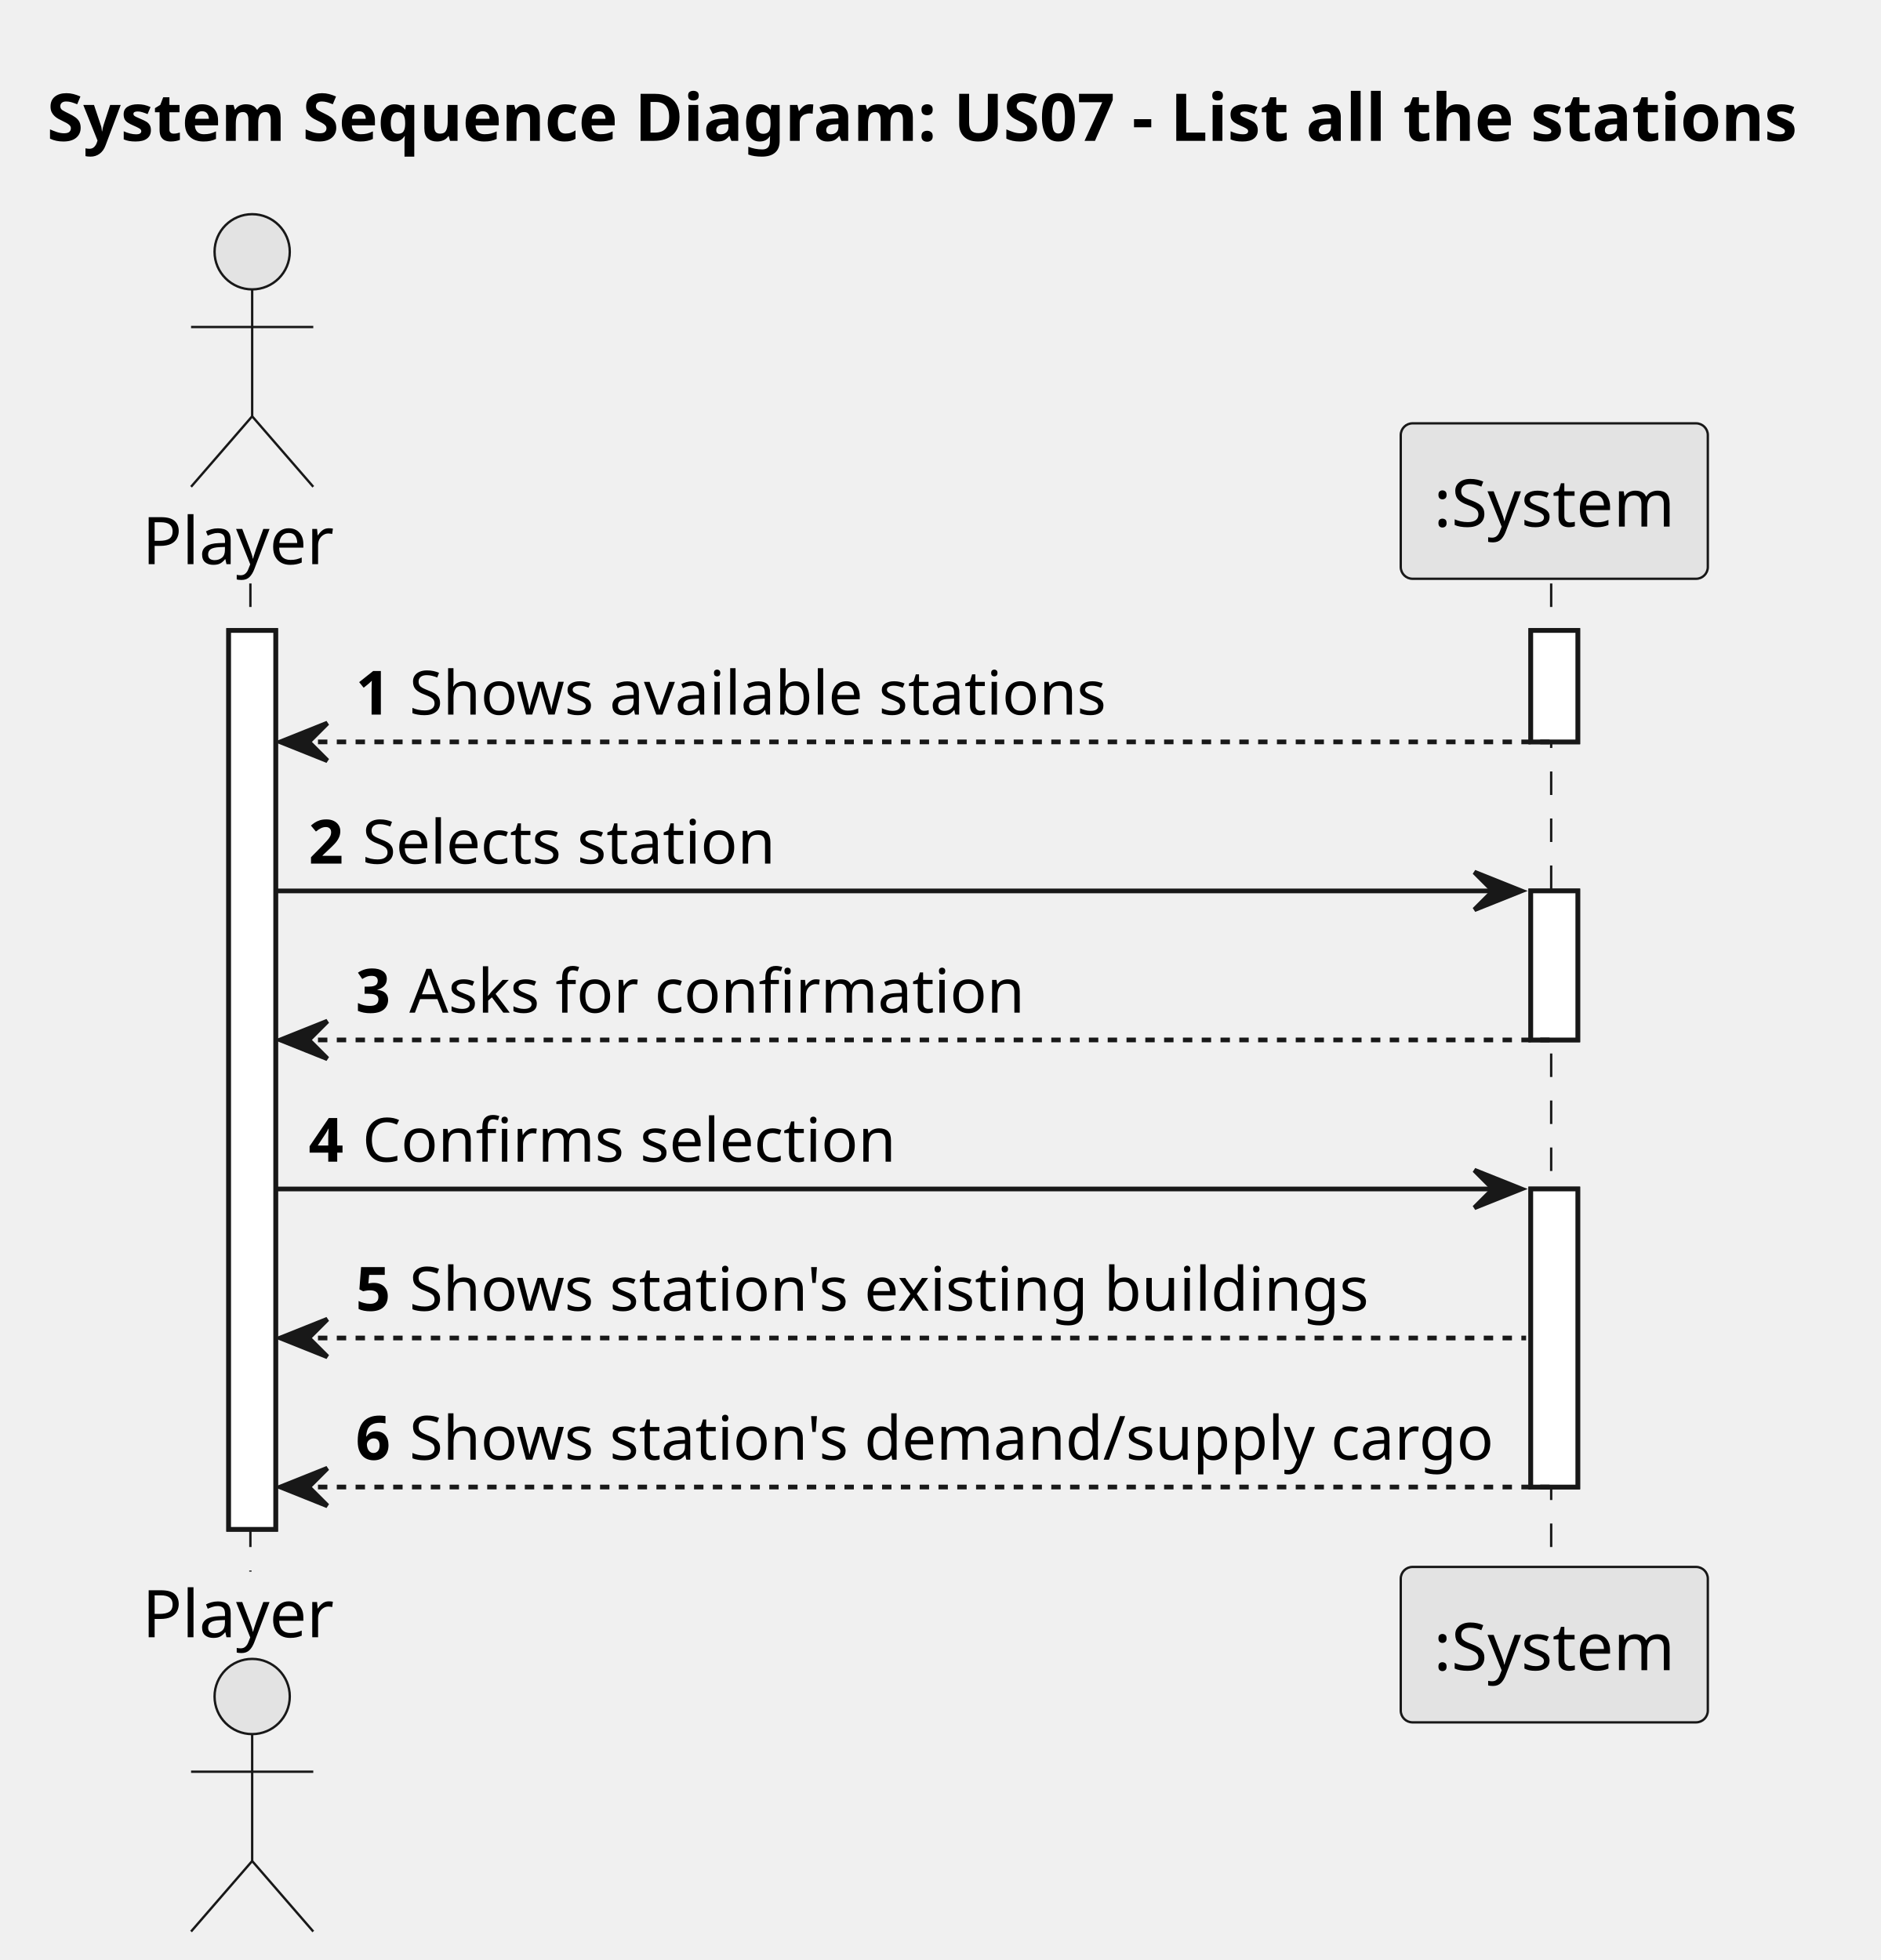
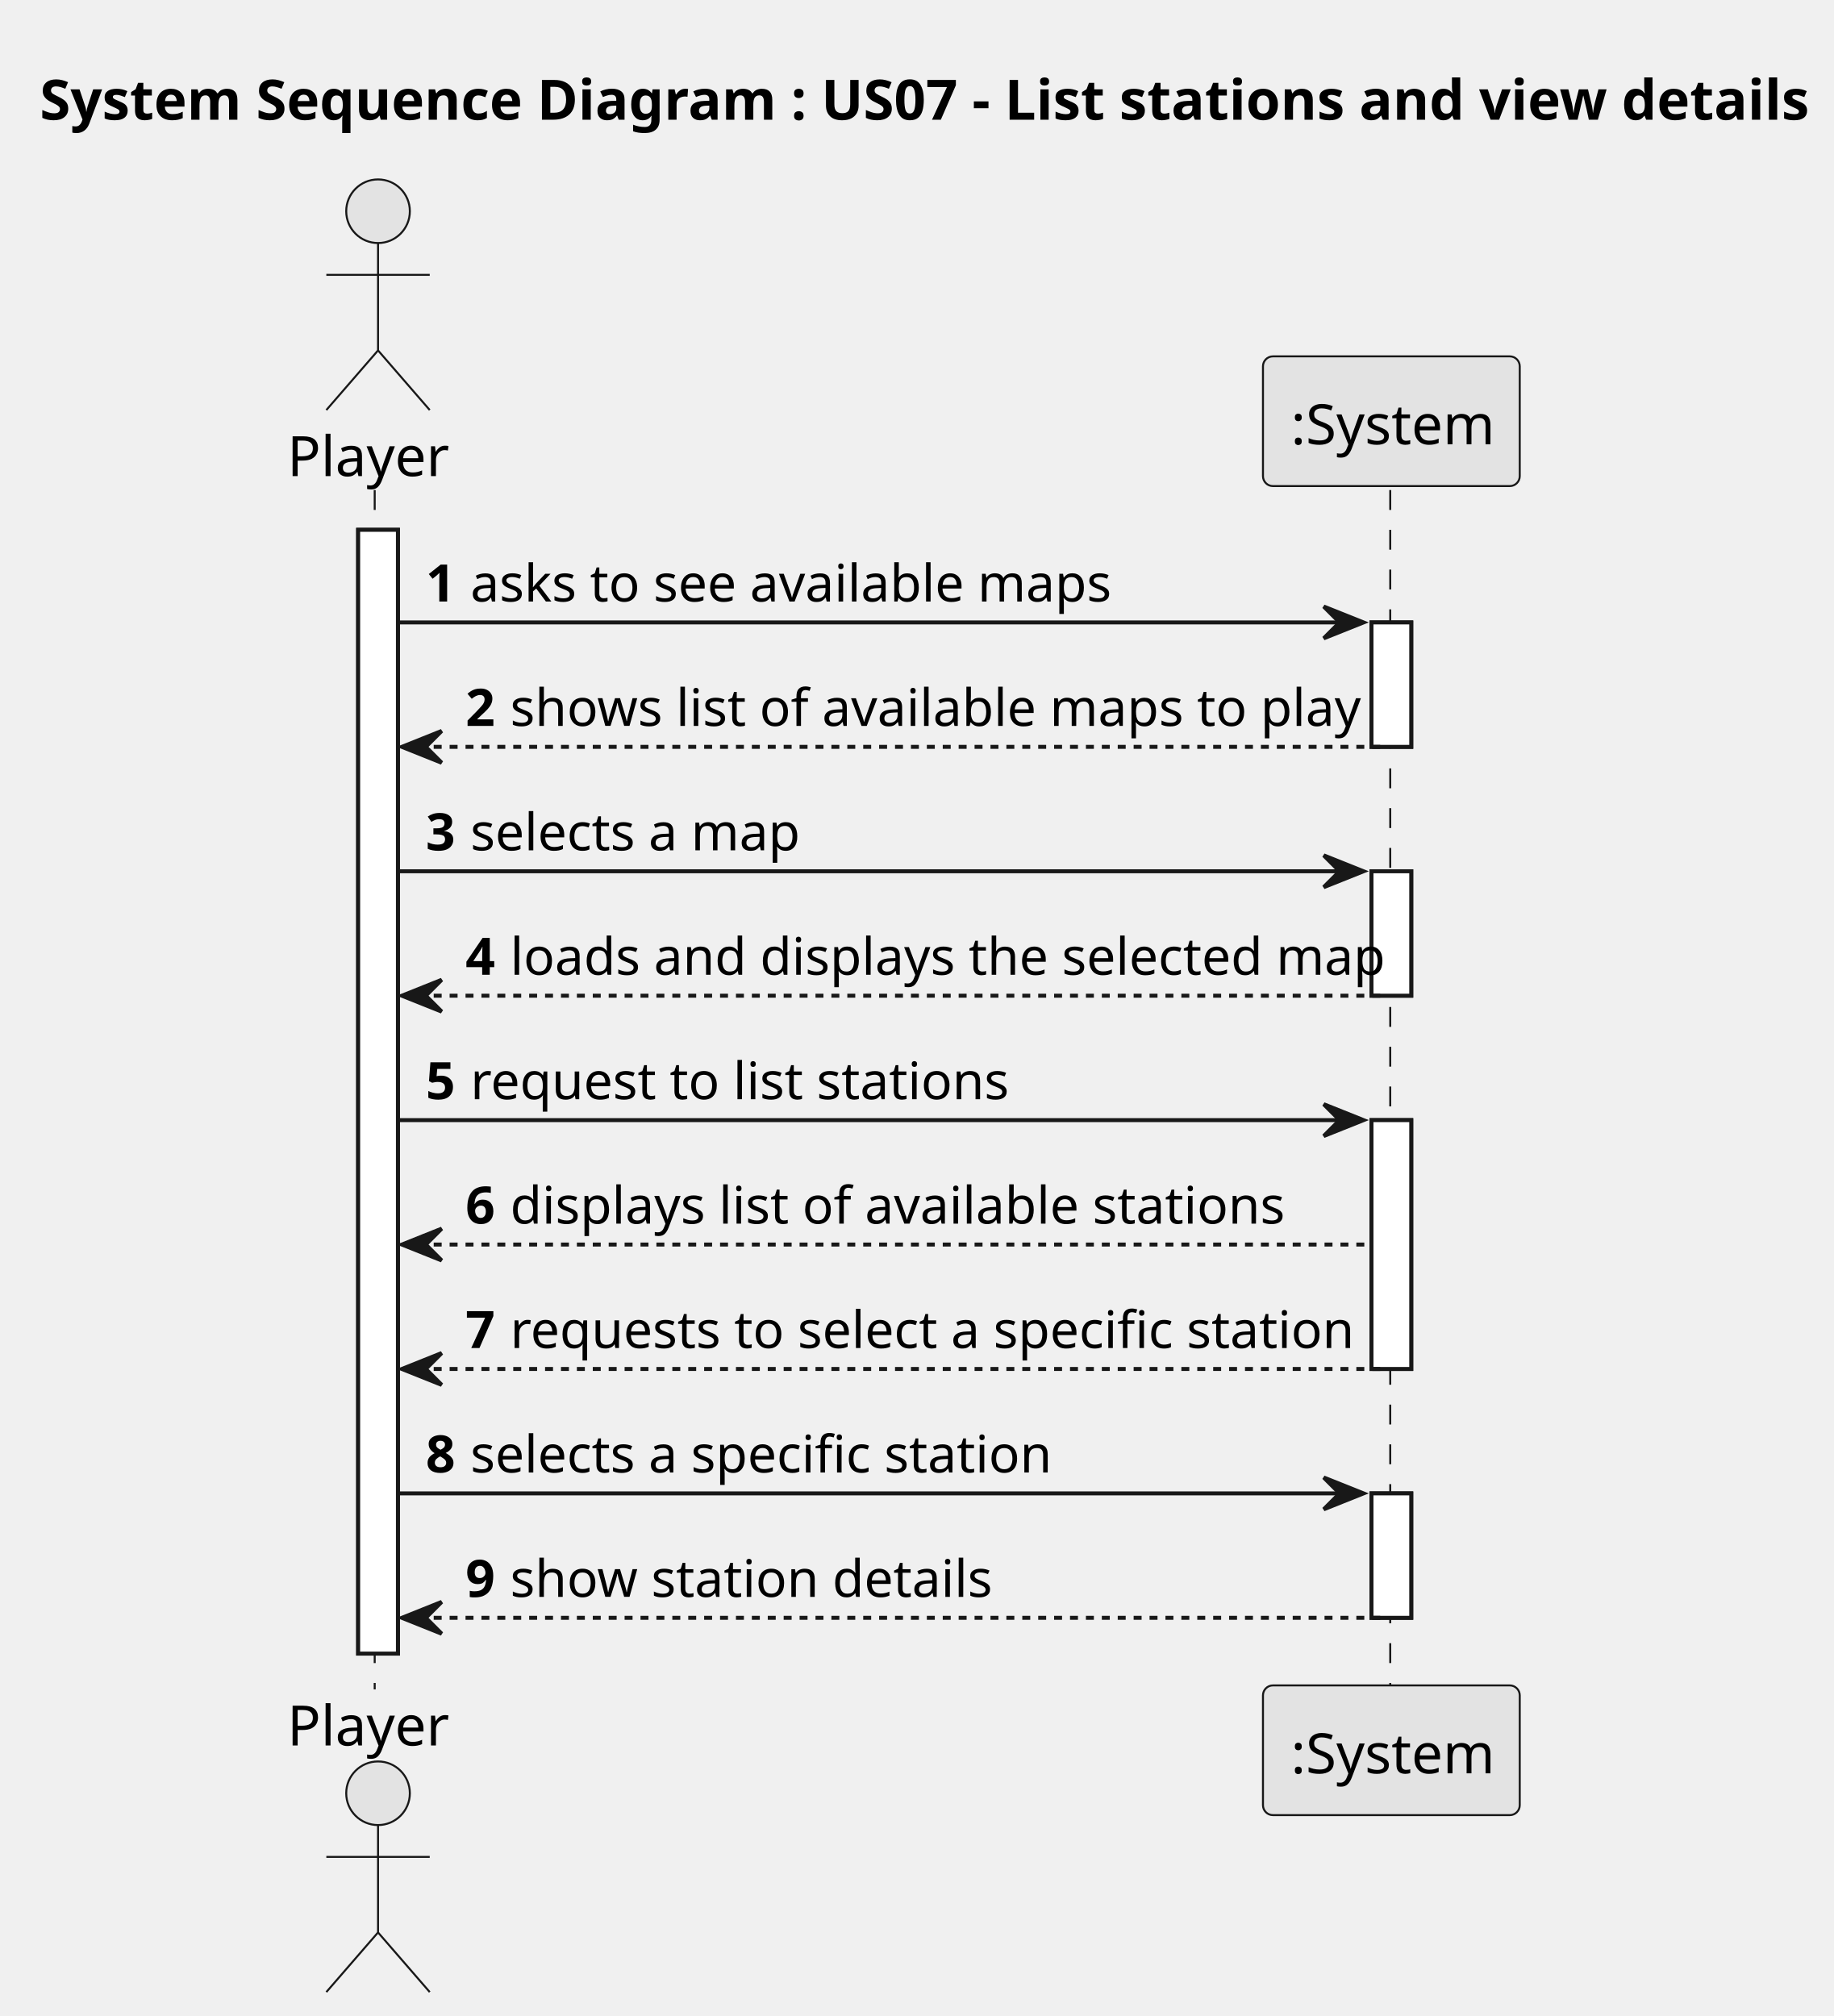
- <svg xmlns="http://www.w3.org/2000/svg" contentStyleType="text/css" height="417px" preserveAspectRatio="none" style="width:400px;height:417px;background:#FFFFFF;" version="1.1" viewBox="0 0 400 417" width="400px" zoomAndPan="magnify">
+ <svg xmlns="http://www.w3.org/2000/svg" contentStyleType="text/css" height="507px" preserveAspectRatio="none" style="width:461px;height:507px;background:#FFFFFF;" version="1.1" viewBox="0 0 461 507" width="461px" zoomAndPan="magnify">
  <defs />
  <g>
-     <text fill="#000000" font-family="sans-serif" font-size="14" font-weight="bold" lengthAdjust="spacing" textLength="372.581" x="10" y="29.966">System Sequence Diagram: US07 - List all the stations</text>
-     <rect fill="#FFFFFF" height="191.236" style="stroke:#181818;stroke-width:1.0;" width="10" x="48.645" y="134.136" />
-     <rect fill="#FFFFFF" height="23.706" style="stroke:#181818;stroke-width:1.0;" width="10" x="325.65" y="134.136" />
-     <rect fill="#FFFFFF" height="31.706" style="stroke:#181818;stroke-width:1.0;" width="10" x="325.65" y="189.548" />
-     <rect fill="#FFFFFF" height="63.412" style="stroke:#181818;stroke-width:1.0;" width="10" x="325.65" y="252.96" />
-     <line style="stroke:#181818;stroke-width:0.5;stroke-dasharray:5.0,5.0;" x1="53.268" x2="53.268" y1="124.136" y2="334.372" />
-     <line style="stroke:#181818;stroke-width:0.5;stroke-dasharray:5.0,5.0;" x1="329.988" x2="329.988" y1="124.136" y2="334.372" />
-     <text fill="#000000" font-family="sans-serif" font-size="14" lengthAdjust="spacing" textLength="40.754" x="30.268" y="120.034">Player</text>
-     <ellipse cx="53.645" cy="53.568" fill="#E3E3E3" rx="8" ry="8" style="stroke:#181818;stroke-width:0.5;" />
-     <path d="M53.645,61.568 L53.645,88.568 M40.645,69.568 L66.645,69.568 M53.645,88.568 L40.645,103.568 M53.645,88.568 L66.645,103.568 " fill="none" style="stroke:#181818;stroke-width:0.5;" />
-     <text fill="#000000" font-family="sans-serif" font-size="14" lengthAdjust="spacing" textLength="40.754" x="30.268" y="348.338">Player</text>
-     <ellipse cx="53.645" cy="360.94" fill="#E3E3E3" rx="8" ry="8" style="stroke:#181818;stroke-width:0.5;" />
-     <path d="M53.645,368.94 L53.645,395.94 M40.645,376.94 L66.645,376.94 M53.645,395.94 L40.645,410.94 M53.645,395.94 L66.645,410.94 " fill="none" style="stroke:#181818;stroke-width:0.5;" />
-     <rect fill="#E3E3E3" height="33.068" rx="2.5" ry="2.5" style="stroke:#181818;stroke-width:0.5;" width="65.324" x="297.988" y="90.068" />
-     <text fill="#000000" font-family="sans-serif" font-size="14" lengthAdjust="spacing" textLength="51.324" x="304.988" y="112.034">:System</text>
-     <rect fill="#E3E3E3" height="33.068" rx="2.5" ry="2.5" style="stroke:#181818;stroke-width:0.5;" width="65.324" x="297.988" y="333.372" />
-     <text fill="#000000" font-family="sans-serif" font-size="14" lengthAdjust="spacing" textLength="51.324" x="304.988" y="355.338">:System</text>
-     <rect fill="#FFFFFF" height="191.236" style="stroke:#181818;stroke-width:1.0;" width="10" x="48.645" y="134.136" />
-     <rect fill="#FFFFFF" height="23.706" style="stroke:#181818;stroke-width:1.0;" width="10" x="325.65" y="134.136" />
-     <rect fill="#FFFFFF" height="31.706" style="stroke:#181818;stroke-width:1.0;" width="10" x="325.65" y="189.548" />
-     <rect fill="#FFFFFF" height="63.412" style="stroke:#181818;stroke-width:1.0;" width="10" x="325.65" y="252.96" />
-     <polygon fill="#181818" points="69.645,153.842,59.645,157.842,69.645,161.842,65.645,157.842" style="stroke:#181818;stroke-width:1.0;" />
-     <line style="stroke:#181818;stroke-width:1.0;stroke-dasharray:2.0,2.0;" x1="63.645" x2="329.65" y1="157.842" y2="157.842" />
-     <text fill="#000000" font-family="sans-serif" font-size="13" font-weight="bold" lengthAdjust="spacing" textLength="7.436" x="75.645" y="152.033">1</text>
-     <text fill="#000000" font-family="sans-serif" font-size="13" lengthAdjust="spacing" textLength="148.499" x="87.081" y="152.033">Shows available stations</text>
-     <polygon fill="#181818" points="313.65,185.548,323.65,189.548,313.65,193.548,317.65,189.548" style="stroke:#181818;stroke-width:1.0;" />
-     <line style="stroke:#181818;stroke-width:1.0;" x1="58.645" x2="319.65" y1="189.548" y2="189.548" />
-     <text fill="#000000" font-family="sans-serif" font-size="13" font-weight="bold" lengthAdjust="spacing" textLength="7.436" x="65.645" y="183.739">2</text>
-     <text fill="#000000" font-family="sans-serif" font-size="13" lengthAdjust="spacing" textLength="87.854" x="77.081" y="183.739">Selects station</text>
-     <polygon fill="#181818" points="69.645,217.254,59.645,221.254,69.645,225.254,65.645,221.254" style="stroke:#181818;stroke-width:1.0;" />
-     <line style="stroke:#181818;stroke-width:1.0;stroke-dasharray:2.0,2.0;" x1="63.645" x2="329.65" y1="221.254" y2="221.254" />
-     <text fill="#000000" font-family="sans-serif" font-size="13" font-weight="bold" lengthAdjust="spacing" textLength="7.436" x="75.645" y="215.445">3</text>
-     <text fill="#000000" font-family="sans-serif" font-size="13" lengthAdjust="spacing" textLength="130.897" x="87.081" y="215.445">Asks for confirmation</text>
-     <polygon fill="#181818" points="313.65,248.96,323.65,252.96,313.65,256.96,317.65,252.96" style="stroke:#181818;stroke-width:1.0;" />
-     <line style="stroke:#181818;stroke-width:1.0;" x1="58.645" x2="319.65" y1="252.96" y2="252.96" />
-     <text fill="#000000" font-family="sans-serif" font-size="13" font-weight="bold" lengthAdjust="spacing" textLength="7.436" x="65.645" y="247.151">4</text>
-     <text fill="#000000" font-family="sans-serif" font-size="13" lengthAdjust="spacing" textLength="113.503" x="77.081" y="247.151">Confirms selection</text>
-     <polygon fill="#181818" points="69.645,280.666,59.645,284.666,69.645,288.666,65.645,284.666" style="stroke:#181818;stroke-width:1.0;" />
-     <line style="stroke:#181818;stroke-width:1.0;stroke-dasharray:2.0,2.0;" x1="63.645" x2="324.65" y1="284.666" y2="284.666" />
-     <text fill="#000000" font-family="sans-serif" font-size="13" font-weight="bold" lengthAdjust="spacing" textLength="7.436" x="75.645" y="278.857">5</text>
-     <text fill="#000000" font-family="sans-serif" font-size="13" lengthAdjust="spacing" textLength="205.14" x="87.081" y="278.857">Shows station's existing buildings</text>
-     <polygon fill="#181818" points="69.645,312.372,59.645,316.372,69.645,320.372,65.645,316.372" style="stroke:#181818;stroke-width:1.0;" />
-     <line style="stroke:#181818;stroke-width:1.0;stroke-dasharray:2.0,2.0;" x1="63.645" x2="329.65" y1="316.372" y2="316.372" />
-     <text fill="#000000" font-family="sans-serif" font-size="13" font-weight="bold" lengthAdjust="spacing" textLength="7.436" x="75.645" y="310.563">6</text>
-     <text fill="#000000" font-family="sans-serif" font-size="13" lengthAdjust="spacing" textLength="231.569" x="87.081" y="310.563">Shows station's demand/supply cargo</text>
+     <text fill="#000000" font-family="sans-serif" font-size="14" font-weight="bold" lengthAdjust="spacing" textLength="433.364" x="10" y="30.107">System Sequence Diagram : US07 - List stations and view details</text>
+     <rect fill="#FFFFFF" height="282.619" style="stroke:#181818;stroke-width:1.0;" width="10" x="90.059" y="133.242" />
+     <rect fill="#FFFFFF" height="31.291" style="stroke:#181818;stroke-width:1.0;" width="10" x="344.863" y="156.533" />
+     <rect fill="#FFFFFF" height="31.291" style="stroke:#181818;stroke-width:1.0;" width="10" x="344.863" y="219.115" />
+     <rect fill="#FFFFFF" height="62.582" style="stroke:#181818;stroke-width:1.0;" width="10" x="344.863" y="281.697" />
+     <rect fill="#FFFFFF" height="31.291" style="stroke:#181818;stroke-width:1.0;" width="10" x="344.863" y="375.57" />
+     <line style="stroke:#181818;stroke-width:0.5;stroke-dasharray:5.0,5.0;" x1="94.218" x2="94.218" y1="123.242" y2="424.861" />
+     <line style="stroke:#181818;stroke-width:0.5;stroke-dasharray:5.0,5.0;" x1="349.581" x2="349.581" y1="123.242" y2="424.861" />
+     <text fill="#000000" font-family="sans-serif" font-size="14" lengthAdjust="spacing" textLength="39.683" x="72.218" y="119.728">Player</text>
+     <ellipse cx="95.059" cy="53.121" fill="#E3E3E3" rx="8" ry="8" style="stroke:#181818;stroke-width:0.5;" />
+     <path d="M95.059,61.121 L95.059,88.121 M82.059,69.121 L108.059,69.121 M95.059,88.121 L82.059,103.121 M95.059,88.121 L108.059,103.121 " fill="none" style="stroke:#181818;stroke-width:0.5;" />
+     <text fill="#000000" font-family="sans-serif" font-size="14" lengthAdjust="spacing" textLength="39.683" x="72.218" y="438.969">Player</text>
+     <ellipse cx="95.059" cy="450.982" fill="#E3E3E3" rx="8" ry="8" style="stroke:#181818;stroke-width:0.5;" />
+     <path d="M95.059,458.982 L95.059,485.982 M82.059,466.982 L108.059,466.982 M95.059,485.982 L82.059,500.982 M95.059,485.982 L108.059,500.982 " fill="none" style="stroke:#181818;stroke-width:0.5;" />
+     <rect fill="#E3E3E3" height="32.621" rx="2.5" ry="2.5" style="stroke:#181818;stroke-width:0.5;" width="64.565" x="317.581" y="89.621" />
+     <text fill="#000000" font-family="sans-serif" font-size="14" lengthAdjust="spacing" textLength="50.565" x="324.581" y="111.728">:System</text>
+     <rect fill="#E3E3E3" height="32.621" rx="2.5" ry="2.5" style="stroke:#181818;stroke-width:0.5;" width="64.565" x="317.581" y="423.861" />
+     <text fill="#000000" font-family="sans-serif" font-size="14" lengthAdjust="spacing" textLength="50.565" x="324.581" y="445.969">:System</text>
+     <rect fill="#FFFFFF" height="282.619" style="stroke:#181818;stroke-width:1.0;" width="10" x="90.059" y="133.242" />
+     <rect fill="#FFFFFF" height="31.291" style="stroke:#181818;stroke-width:1.0;" width="10" x="344.863" y="156.533" />
+     <rect fill="#FFFFFF" height="31.291" style="stroke:#181818;stroke-width:1.0;" width="10" x="344.863" y="219.115" />
+     <rect fill="#FFFFFF" height="62.582" style="stroke:#181818;stroke-width:1.0;" width="10" x="344.863" y="281.697" />
+     <rect fill="#FFFFFF" height="31.291" style="stroke:#181818;stroke-width:1.0;" width="10" x="344.863" y="375.57" />
+     <polygon fill="#181818" points="332.863,152.533,342.863,156.533,332.863,160.533,336.863,156.533" style="stroke:#181818;stroke-width:1.0;" />
+     <line style="stroke:#181818;stroke-width:1.0;" x1="100.059" x2="338.863" y1="156.533" y2="156.533" />
+     <text fill="#000000" font-family="sans-serif" font-size="13" font-weight="bold" lengthAdjust="spacing" textLength="7.23" x="107.059" y="151.27">1</text>
+     <text fill="#000000" font-family="sans-serif" font-size="13" lengthAdjust="spacing" textLength="156.083" x="118.289" y="151.27">asks to see available maps</text>
+     <polygon fill="#181818" points="111.059,183.824,101.059,187.824,111.059,191.824,107.059,187.824" style="stroke:#181818;stroke-width:1.0;" />
+     <line style="stroke:#181818;stroke-width:1.0;stroke-dasharray:2.0,2.0;" x1="105.059" x2="348.863" y1="187.824" y2="187.824" />
+     <text fill="#000000" font-family="sans-serif" font-size="13" font-weight="bold" lengthAdjust="spacing" textLength="7.23" x="117.059" y="182.561">2</text>
+     <text fill="#000000" font-family="sans-serif" font-size="13" lengthAdjust="spacing" textLength="203.042" x="128.289" y="182.561">shows list of available maps to play</text>
+     <polygon fill="#181818" points="332.863,215.115,342.863,219.115,332.863,223.115,336.863,219.115" style="stroke:#181818;stroke-width:1.0;" />
+     <line style="stroke:#181818;stroke-width:1.0;" x1="100.059" x2="338.863" y1="219.115" y2="219.115" />
+     <text fill="#000000" font-family="sans-serif" font-size="13" font-weight="bold" lengthAdjust="spacing" textLength="7.23" x="107.059" y="213.852">3</text>
+     <text fill="#000000" font-family="sans-serif" font-size="13" lengthAdjust="spacing" textLength="80.203" x="118.289" y="213.852">selects a map</text>
+     <polygon fill="#181818" points="111.059,246.406,101.059,250.406,111.059,254.406,107.059,250.406" style="stroke:#181818;stroke-width:1.0;" />
+     <line style="stroke:#181818;stroke-width:1.0;stroke-dasharray:2.0,2.0;" x1="105.059" x2="348.863" y1="250.406" y2="250.406" />
+     <text fill="#000000" font-family="sans-serif" font-size="13" font-weight="bold" lengthAdjust="spacing" textLength="7.23" x="117.059" y="245.144">4</text>
+     <text fill="#000000" font-family="sans-serif" font-size="13" lengthAdjust="spacing" textLength="209.574" x="128.289" y="245.144">loads and displays the selected map</text>
+     <polygon fill="#181818" points="332.863,277.697,342.863,281.697,332.863,285.697,336.863,281.697" style="stroke:#181818;stroke-width:1.0;" />
+     <line style="stroke:#181818;stroke-width:1.0;" x1="100.059" x2="338.863" y1="281.697" y2="281.697" />
+     <text fill="#000000" font-family="sans-serif" font-size="13" font-weight="bold" lengthAdjust="spacing" textLength="7.23" x="107.059" y="276.435">5</text>
+     <text fill="#000000" font-family="sans-serif" font-size="13" lengthAdjust="spacing" textLength="125.728" x="118.289" y="276.435">request to list stations</text>
+     <polygon fill="#181818" points="111.059,308.988,101.059,312.988,111.059,316.988,107.059,312.988" style="stroke:#181818;stroke-width:1.0;" />
+     <line style="stroke:#181818;stroke-width:1.0;stroke-dasharray:2.0,2.0;" x1="105.059" x2="343.863" y1="312.988" y2="312.988" />
+     <text fill="#000000" font-family="sans-serif" font-size="13" font-weight="bold" lengthAdjust="spacing" textLength="7.23" x="117.059" y="307.726">6</text>
+     <text fill="#000000" font-family="sans-serif" font-size="13" lengthAdjust="spacing" textLength="184.26" x="128.289" y="307.726">displays list of available stations</text>
+     <polygon fill="#181818" points="111.059,340.279,101.059,344.279,111.059,348.279,107.059,344.279" style="stroke:#181818;stroke-width:1.0;" />
+     <line style="stroke:#181818;stroke-width:1.0;stroke-dasharray:2.0,2.0;" x1="105.059" x2="348.863" y1="344.279" y2="344.279" />
+     <text fill="#000000" font-family="sans-serif" font-size="13" font-weight="bold" lengthAdjust="spacing" textLength="7.23" x="117.059" y="339.017">7</text>
+     <text fill="#000000" font-family="sans-serif" font-size="13" lengthAdjust="spacing" textLength="201.602" x="128.289" y="339.017">requests to select a specific station</text>
+     <polygon fill="#181818" points="332.863,371.57,342.863,375.57,332.863,379.57,336.863,375.57" style="stroke:#181818;stroke-width:1.0;" />
+     <line style="stroke:#181818;stroke-width:1.0;" x1="100.059" x2="338.863" y1="375.57" y2="375.57" />
+     <text fill="#000000" font-family="sans-serif" font-size="13" font-weight="bold" lengthAdjust="spacing" textLength="7.23" x="107.059" y="370.308">8</text>
+     <text fill="#000000" font-family="sans-serif" font-size="13" lengthAdjust="spacing" textLength="140.175" x="118.289" y="370.308">selects a specific station</text>
+     <polygon fill="#181818" points="111.059,402.861,101.059,406.861,111.059,410.861,107.059,406.861" style="stroke:#181818;stroke-width:1.0;" />
+     <line style="stroke:#181818;stroke-width:1.0;stroke-dasharray:2.0,2.0;" x1="105.059" x2="348.863" y1="406.861" y2="406.861" />
+     <text fill="#000000" font-family="sans-serif" font-size="13" font-weight="bold" lengthAdjust="spacing" textLength="7.23" x="117.059" y="401.599">9</text>
+     <text fill="#000000" font-family="sans-serif" font-size="13" lengthAdjust="spacing" textLength="113.452" x="128.289" y="401.599">show station details</text>
  </g>
</svg>
